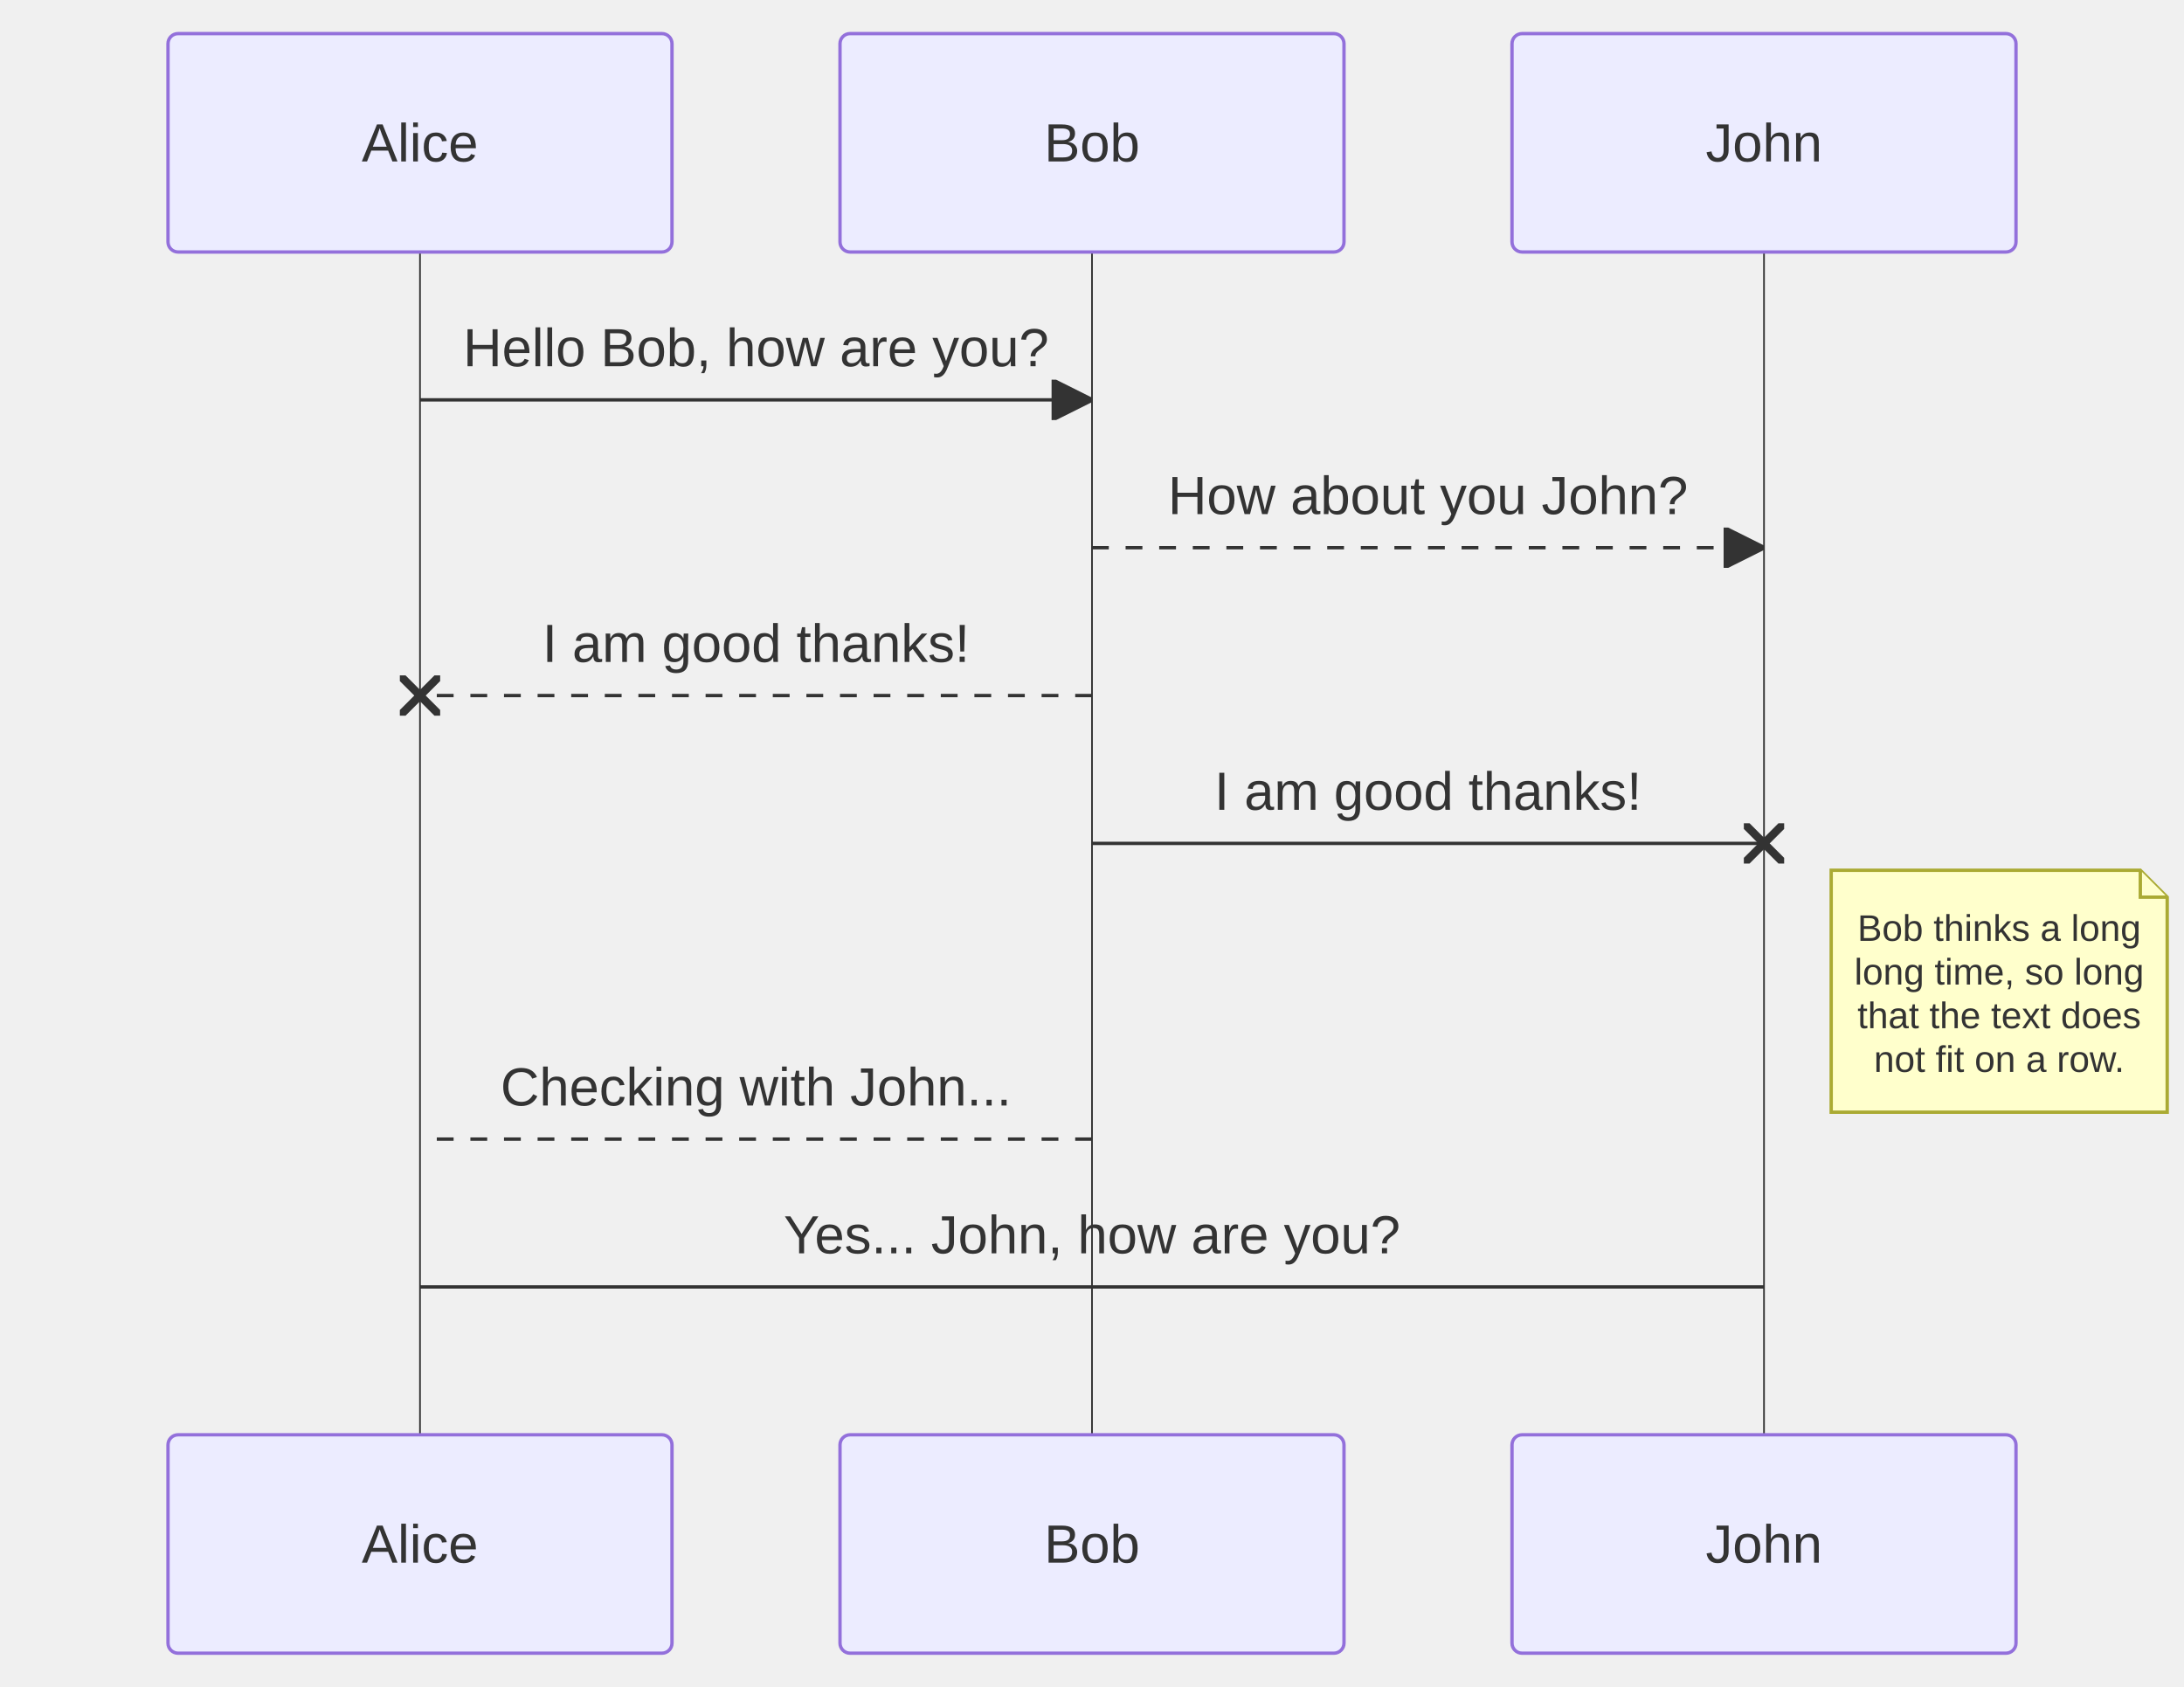
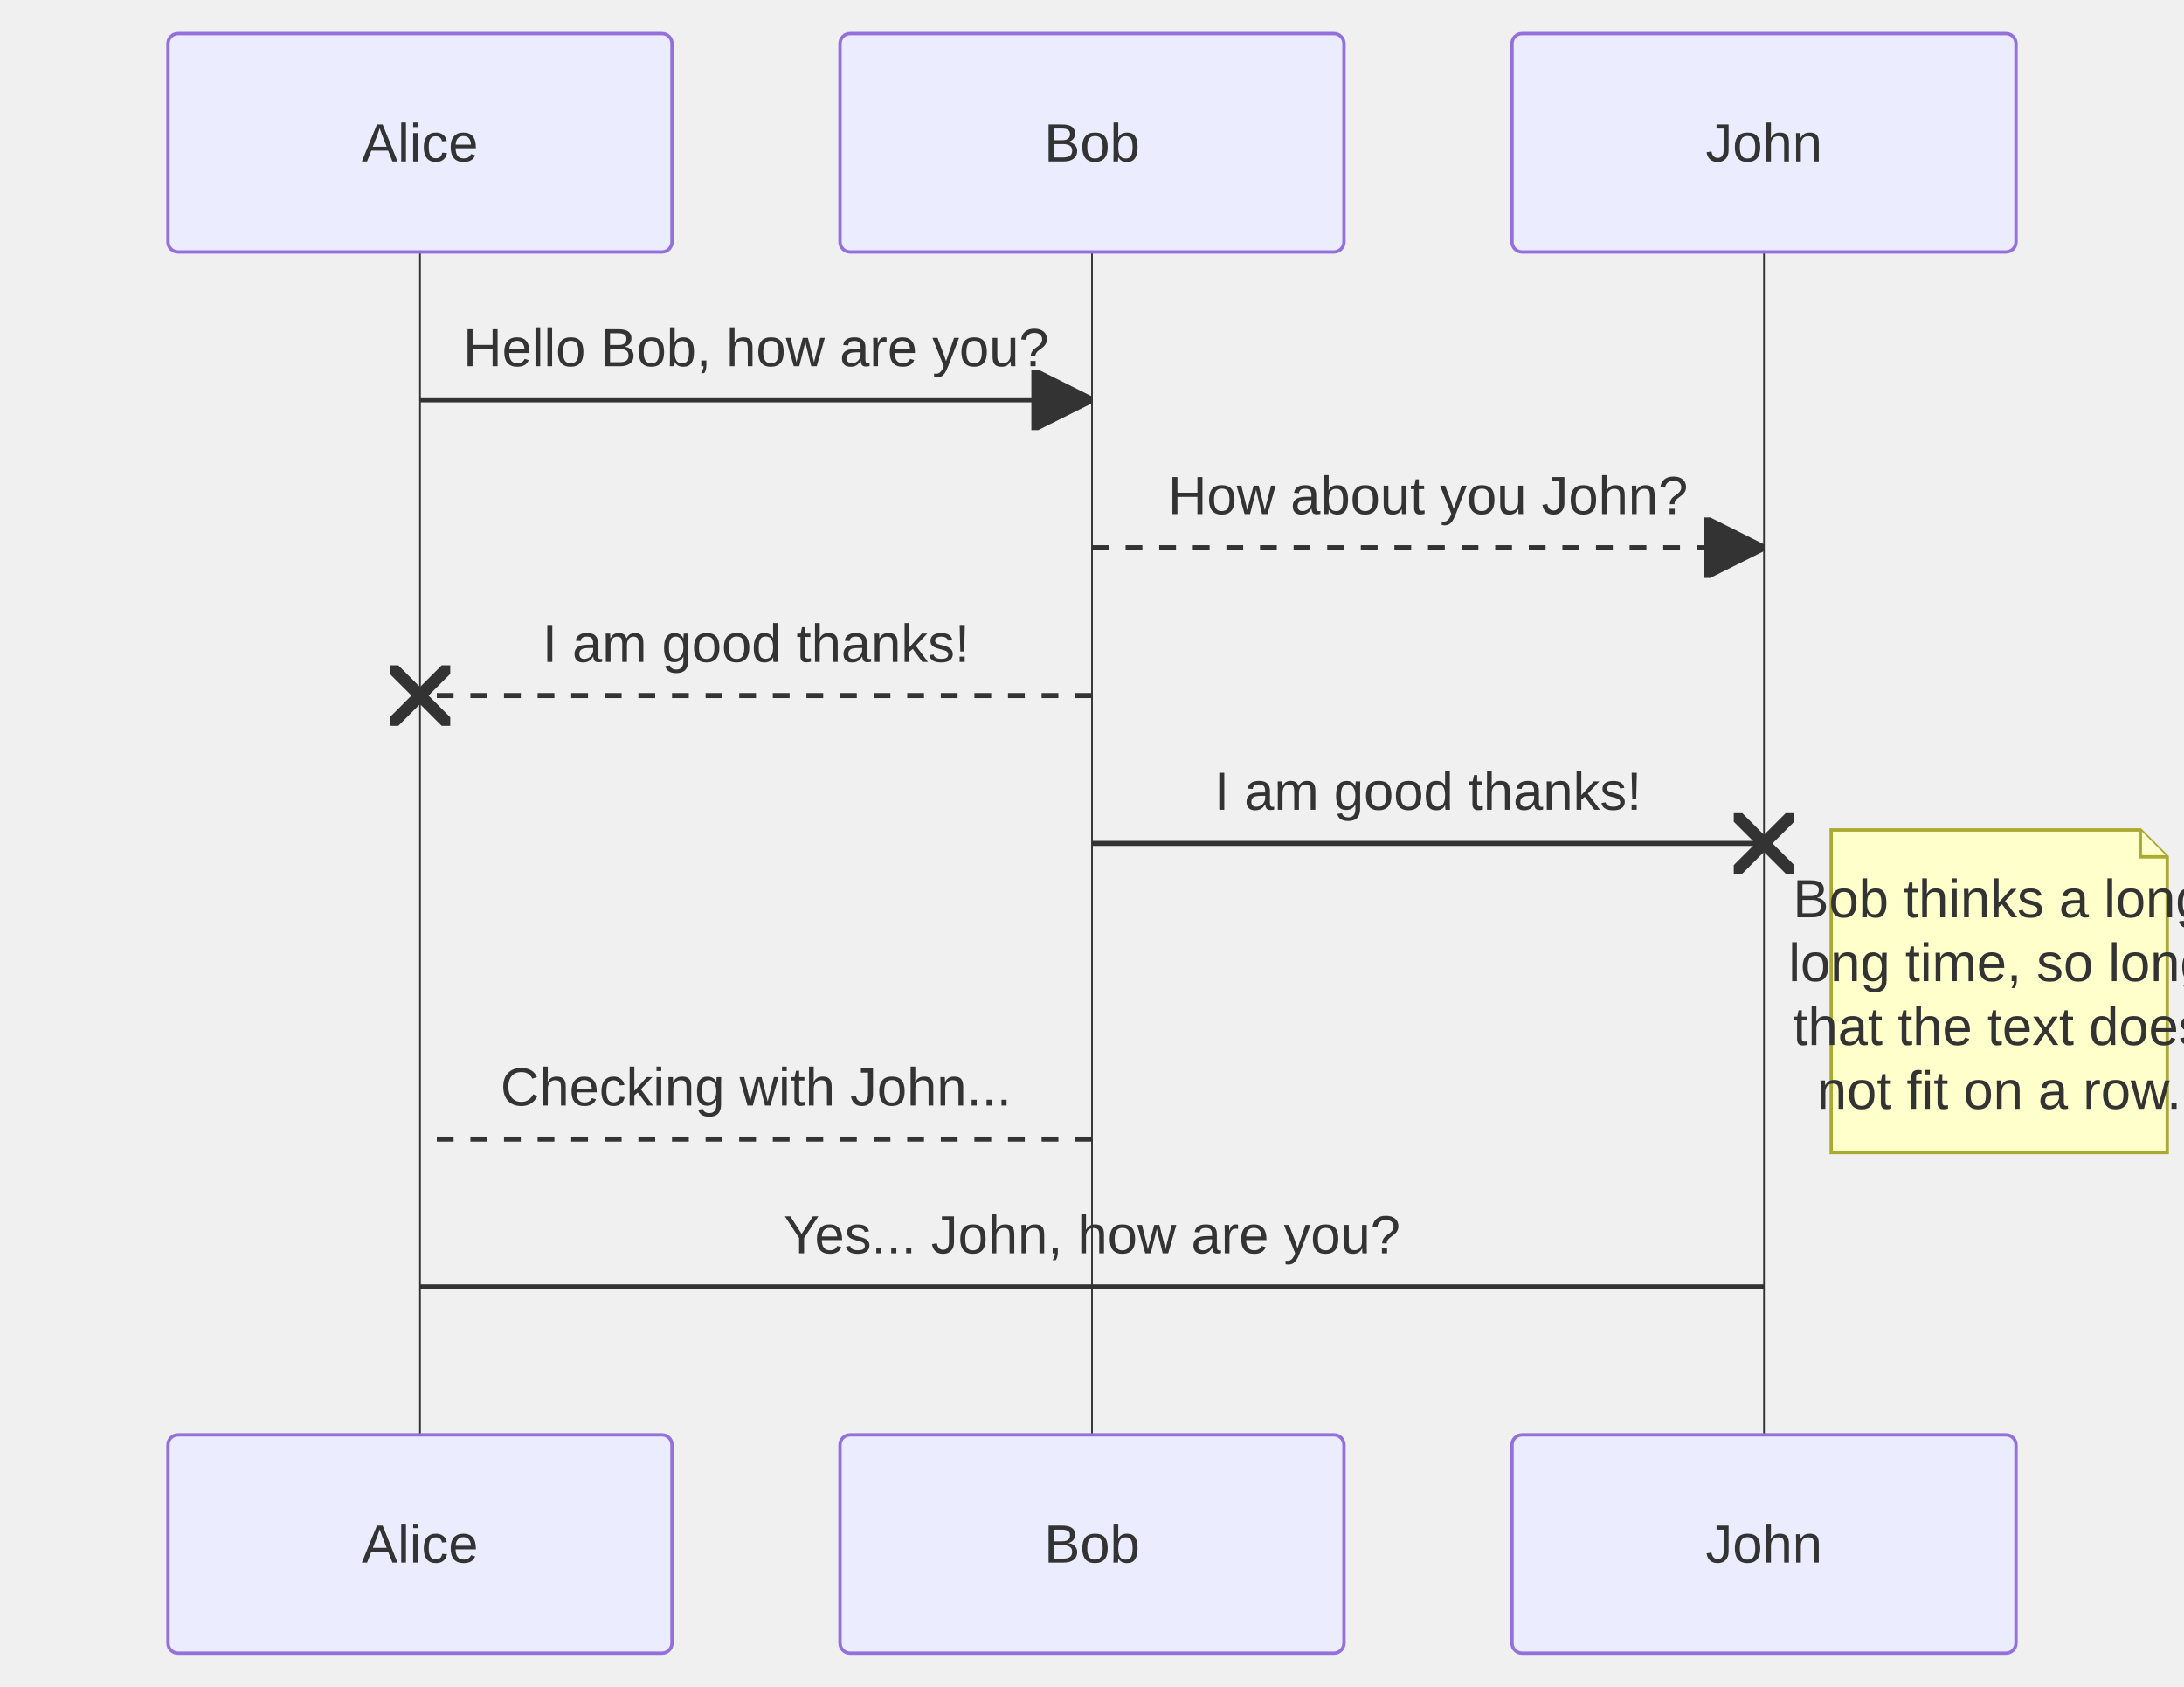
<svg xmlns="http://www.w3.org/2000/svg" width="650" height="502" viewBox="0 0 650 502" class="mermaid">
  <style>

.mermaid {
  font-family: trebuchet ms, verdana, arial, sans-serif;
  font-size: 16px;
}

.node rect,
.node polygon,
.node circle,
.node ellipse,
.node path {
  fill: #ECECFF;
  stroke: #9370DB;
  stroke-width: 1px;
}

.node line {
  stroke: #9370DB;
  stroke-width: 1px;
}

.node .label {
  fill: #333333;
}

.node text {
  fill: #333333;
  font-family: trebuchet ms, verdana, arial, sans-serif;
  font-size: 16px;
}

.edge-path {
  fill: none;
  stroke: #333333;
  stroke-width: 1px;
}

.edge-label {
  fill: #333333;
  font-family: trebuchet ms, verdana, arial, sans-serif;
}

.edge-label-bg {
  fill: rgba(232, 232, 232, 0.8);
}

.subgraph {
  fill: #ffffde;
  stroke: #aaaa33;
  stroke-width: 1px;
}

.subgraph-title {
  fill: #333333;
  font-weight: bold;
}

.cluster rect {
  fill: #ffffde;
  stroke: #aaaa33;
  stroke-width: 1px;
  rx: 5px;
  ry: 5px;
}

.cluster-label {
  fill: #333333;
  font-family: trebuchet ms, verdana, arial, sans-serif;
  font-size: 16px;
  font-weight: bold;
}

marker path {
  fill: #333333;
  stroke: #333333;
}


.sequence-title {
  fill: #333333;
}

.actor {
  stroke: #9370DB;
  fill: #ECECFF;
}

.actor-box {
  stroke: #9370DB;
  fill: #ECECFF;
}

/* Actor text - no stroke (avoid outlined appearance) */
text.actor, text.actor &gt; tspan, text.actor-box, text.actor-label {
  fill: #333333;
  stroke: none;
}

.actor-line {
  stroke: #333333;
  stroke-width: 0.5px;
}

.messageLine0 {
  stroke-width: 1.5;
  stroke-dasharray: none;
  stroke: #333333;
}

.messageLine1 {
  stroke-width: 1.5;
  stroke-dasharray: 2, 2;
  stroke: #333333;
}

.message-line {
  stroke: #333333;
}

.messageText {
  fill: #333333;
  stroke: none;
}

.message-label {
  fill: #333333;
  stroke: none;
}

.note {
  stroke: #aaaa33;
  fill: #FFFFCC;
}

.noteText, .noteText &gt; tspan {
  fill: #333333;
  stroke: none;
}

.note-text, .note-text &gt; tspan {
  fill: #333333;
  stroke: none;
}

.activation {
  fill: #eaeaea;
  stroke: #333333;
}

.loopLine {
  stroke: #9370DB;
  fill: none;
  stroke-width: 2px;
  stroke-dasharray: 2, 2;
}

.loopText {
  fill: #333333;
}

.labelBox {
  stroke: #9370DB;
  fill: #ECECFF;
}

.sequence-marker-filled {
  fill: #333333;
  stroke: #333333;
}

.sequence-marker-open {
  fill: none;
  stroke: #333333;
}

.sequence-marker-cross {
  stroke: #333333;
}

.sequence-number {
  fill: #333333;
}

.sequenceNumber-circle {
  fill: #333333;
  stroke: #333333;
}

.sequenceNumber {
  fill: white;
}

  </style>
  <defs>
    <marker id="arrow-filled" viewBox="0 0 10 10" refX="10" refY="5" markerWidth="12" markerHeight="12" orient="auto">
      <path d="M 0 0 L 10 5 L 0 10 z" class="sequence-marker-filled" stroke-width="1" />
    </marker>
    <marker id="arrow-open" viewBox="0 0 10 10" refX="10" refY="5" markerWidth="12" markerHeight="12" orient="auto">
      <path d="M 0 0 L 10 5 L 0 10" class="sequence-marker-open" stroke-width="1" />
    </marker>
    <marker id="arrow-cross" viewBox="0 0 10 10" refX="5" refY="5" markerWidth="12" markerHeight="12" orient="auto">
      <line x1="0" y1="0" x2="10" y2="10" class="sequence-marker-cross" stroke-width="2" />
      <line x1="10" y1="0" x2="0" y2="10" class="sequence-marker-cross" stroke-width="2" />
    </marker>
    <marker id="sequencenumber" refX="15" refY="15" markerWidth="60" markerHeight="40" orient="auto">
      <circle cx="15" cy="15" r="6" class="sequence-number" />
    </marker>
  </defs>
  <g class="root">
    <g class="clusters">
      <line x1="125" y1="75" x2="125" y2="427" class="actor-line" stroke-width="0.5px" />
      <line x1="325" y1="75" x2="325" y2="427" class="actor-line" stroke-width="0.5px" />
      <line x1="525" y1="75" x2="525" y2="427" class="actor-line" stroke-width="0.5px" />
    </g>
    <g class="edgePaths">
-       <line x1="125" y1="119" x2="325" y2="119" class="message-line" marker-end="url(#arrow-filled)" stroke-width="1" />
-       <line x1="325" y1="163" x2="525" y2="163" class="message-line" stroke-dasharray="5,5" stroke-width="1" marker-end="url(#arrow-filled)" />
-       <line x1="325" y1="207" x2="125" y2="207" class="message-line" marker-end="url(#arrow-cross)" stroke-dasharray="5,5" stroke-width="1" />
-       <line x1="325" y1="251" x2="525" y2="251" class="message-line" stroke-width="1" marker-end="url(#arrow-cross)" />
-       <line x1="325" y1="339" x2="125" y2="339" class="message-line" stroke-width="1" stroke-dasharray="5,5" />
-       <line x1="125" y1="383" x2="525" y2="383" class="message-line" stroke-width="1" />
+       <line x1="125" y1="119" x2="325" y2="119" class="message-line" marker-end="url(#arrow-filled)" stroke-width="1.5" />
+       <line x1="325" y1="163" x2="525" y2="163" class="message-line" stroke-width="1.5" stroke-dasharray="5,5" marker-end="url(#arrow-filled)" />
+       <line x1="325" y1="207" x2="125" y2="207" class="message-line" marker-end="url(#arrow-cross)" stroke-dasharray="5,5" stroke-width="1.5" />
+       <line x1="325" y1="251" x2="525" y2="251" class="message-line" marker-end="url(#arrow-cross)" stroke-width="1.5" />
+       <line x1="325" y1="339" x2="125" y2="339" class="message-line" stroke-width="1.5" stroke-dasharray="5,5" />
+       <line x1="125" y1="383" x2="525" y2="383" class="message-line" stroke-width="1.5" />
    </g>
    <g class="edgeLabels">
-       <text x="225" y="109" class="message-label" font-size="16" text-anchor="middle">Hello Bob, how are you?</text>
-       <text x="425" y="153" class="message-label" font-size="16" text-anchor="middle">How about you John?</text>
+       <text x="225" y="109" class="message-label" text-anchor="middle" font-size="16">Hello Bob, how are you?</text>
+       <text x="425" y="153" class="message-label" text-anchor="middle" font-size="16">How about you John?</text>
      <text x="225" y="197" class="message-label" font-size="16" text-anchor="middle">I am good thanks!</text>
      <text x="425" y="241" class="message-label" text-anchor="middle" font-size="16">I am good thanks!</text>
-       <text x="225" y="329" class="message-label" text-anchor="middle" font-size="16">Checking with John...</text>
+       <text x="225" y="329" class="message-label" font-size="16" text-anchor="middle">Checking with John...</text>
      <text x="325" y="373" class="message-label" text-anchor="middle" font-size="16">Yes... John, how are you?</text>
    </g>
    <g class="nodes">

    </g>
    <g class="actor">
-       <rect x="50" y="10" width="150" height="65" rx="3" ry="3" class="actor actor-box" stroke-width="1" />
-       <text x="125" y="42.5" class="actor actor-box" text-anchor="middle" font-size="16" dominant-baseline="central">Alice</text>
-     </g>
-     <g class="actor">
-       <rect x="250" y="10" width="150" height="65" rx="3" ry="3" class="actor actor-box" stroke-width="1" />
-       <text x="325" y="42.5" class="actor actor-box" font-size="16" text-anchor="middle" dominant-baseline="central">Bob</text>
-     </g>
-     <g class="actor">
-       <rect x="450" y="10" width="150" height="65" rx="3" ry="3" class="actor actor-box" stroke-width="1" />
-       <text x="525" y="42.5" class="actor actor-box" text-anchor="middle" font-size="16" dominant-baseline="central">John</text>
+       <rect x="50" y="10" width="150" height="65" rx="3" ry="3" class="actor actor-box" fill="#eaeaea" stroke="#666" stroke-width="1" />
+       <text x="125" y="42.5" class="actor actor-box" font-size="16" dominant-baseline="central" text-anchor="middle">Alice</text>
+     </g>
+     <g class="actor">
+       <rect x="250" y="10" width="150" height="65" rx="3" ry="3" class="actor actor-box" stroke-width="1" fill="#eaeaea" stroke="#666" />
+       <text x="325" y="42.5" class="actor actor-box" dominant-baseline="central" text-anchor="middle" font-size="16">Bob</text>
+     </g>
+     <g class="actor">
+       <rect x="450" y="10" width="150" height="65" rx="3" ry="3" class="actor actor-box" fill="#eaeaea" stroke="#666" stroke-width="1" />
+       <text x="525" y="42.5" class="actor actor-box" text-anchor="middle" dominant-baseline="central" font-size="16">John</text>
    </g>
    <g class="note">
-       <path d="M 545 259 L 637 259 L 645 267 L 645 331 L 545 331 Z" class="note note-box" stroke-width="1" />
-       <path d="M 637 259 L 637 267 L 645 267" class="note" stroke-width="1" fill="none" />
-       <text x="595" y="280" class="note-text" font-size="11" text-anchor="middle">Bob thinks a long</text>
-       <text x="595" y="293" class="note-text" text-anchor="middle" font-size="11">long time, so long</text>
-       <text x="595" y="306" class="note-text" text-anchor="middle" font-size="11">that the text does</text>
-       <text x="595" y="319" class="note-text" text-anchor="middle" font-size="11">not fit on a row.</text>
-     </g>
-     <g class="actor">
-       <rect x="50" y="427" width="150" height="65" rx="3" ry="3" class="actor actor-box" stroke-width="1" />
-       <text x="125" y="459.5" class="actor actor-box" dominant-baseline="central" text-anchor="middle" font-size="16">Alice</text>
-     </g>
-     <g class="actor">
-       <rect x="250" y="427" width="150" height="65" rx="3" ry="3" class="actor actor-box" stroke-width="1" />
-       <text x="325" y="459.5" class="actor actor-box" text-anchor="middle" dominant-baseline="central" font-size="16">Bob</text>
-     </g>
-     <g class="actor">
-       <rect x="450" y="427" width="150" height="65" rx="3" ry="3" class="actor actor-box" stroke-width="1" />
+       <path d="M 545 247 L 637 247 L 645 255 L 645 343 L 545 343 Z" class="note note-box" stroke="#666" fill="#EDF2AE" stroke-width="1" />
+       <path d="M 637 247 L 637 255 L 645 255" class="note" stroke-width="1" fill="none" />
+       <text x="595" y="273" class="note-text" text-anchor="middle" font-size="16">Bob thinks a long</text>
+       <text x="595" y="292" class="note-text" text-anchor="middle" font-size="16">long time, so long</text>
+       <text x="595" y="311" class="note-text" text-anchor="middle" font-size="16">that the text does</text>
+       <text x="595" y="330" class="note-text" font-size="16" text-anchor="middle">not fit on a row.</text>
+     </g>
+     <g class="actor">
+       <rect x="50" y="427" width="150" height="65" rx="3" ry="3" class="actor actor-box" stroke-width="1" fill="#eaeaea" stroke="#666" />
+       <text x="125" y="459.5" class="actor actor-box" text-anchor="middle" dominant-baseline="central" font-size="16">Alice</text>
+     </g>
+     <g class="actor">
+       <rect x="250" y="427" width="150" height="65" rx="3" ry="3" class="actor actor-box" stroke-width="1" stroke="#666" fill="#eaeaea" />
+       <text x="325" y="459.5" class="actor actor-box" font-size="16" text-anchor="middle" dominant-baseline="central">Bob</text>
+     </g>
+     <g class="actor">
+       <rect x="450" y="427" width="150" height="65" rx="3" ry="3" class="actor actor-box" stroke-width="1" fill="#eaeaea" stroke="#666" />
      <text x="525" y="459.5" class="actor actor-box" font-size="16" dominant-baseline="central" text-anchor="middle">John</text>
    </g>
  </g>
</svg>
